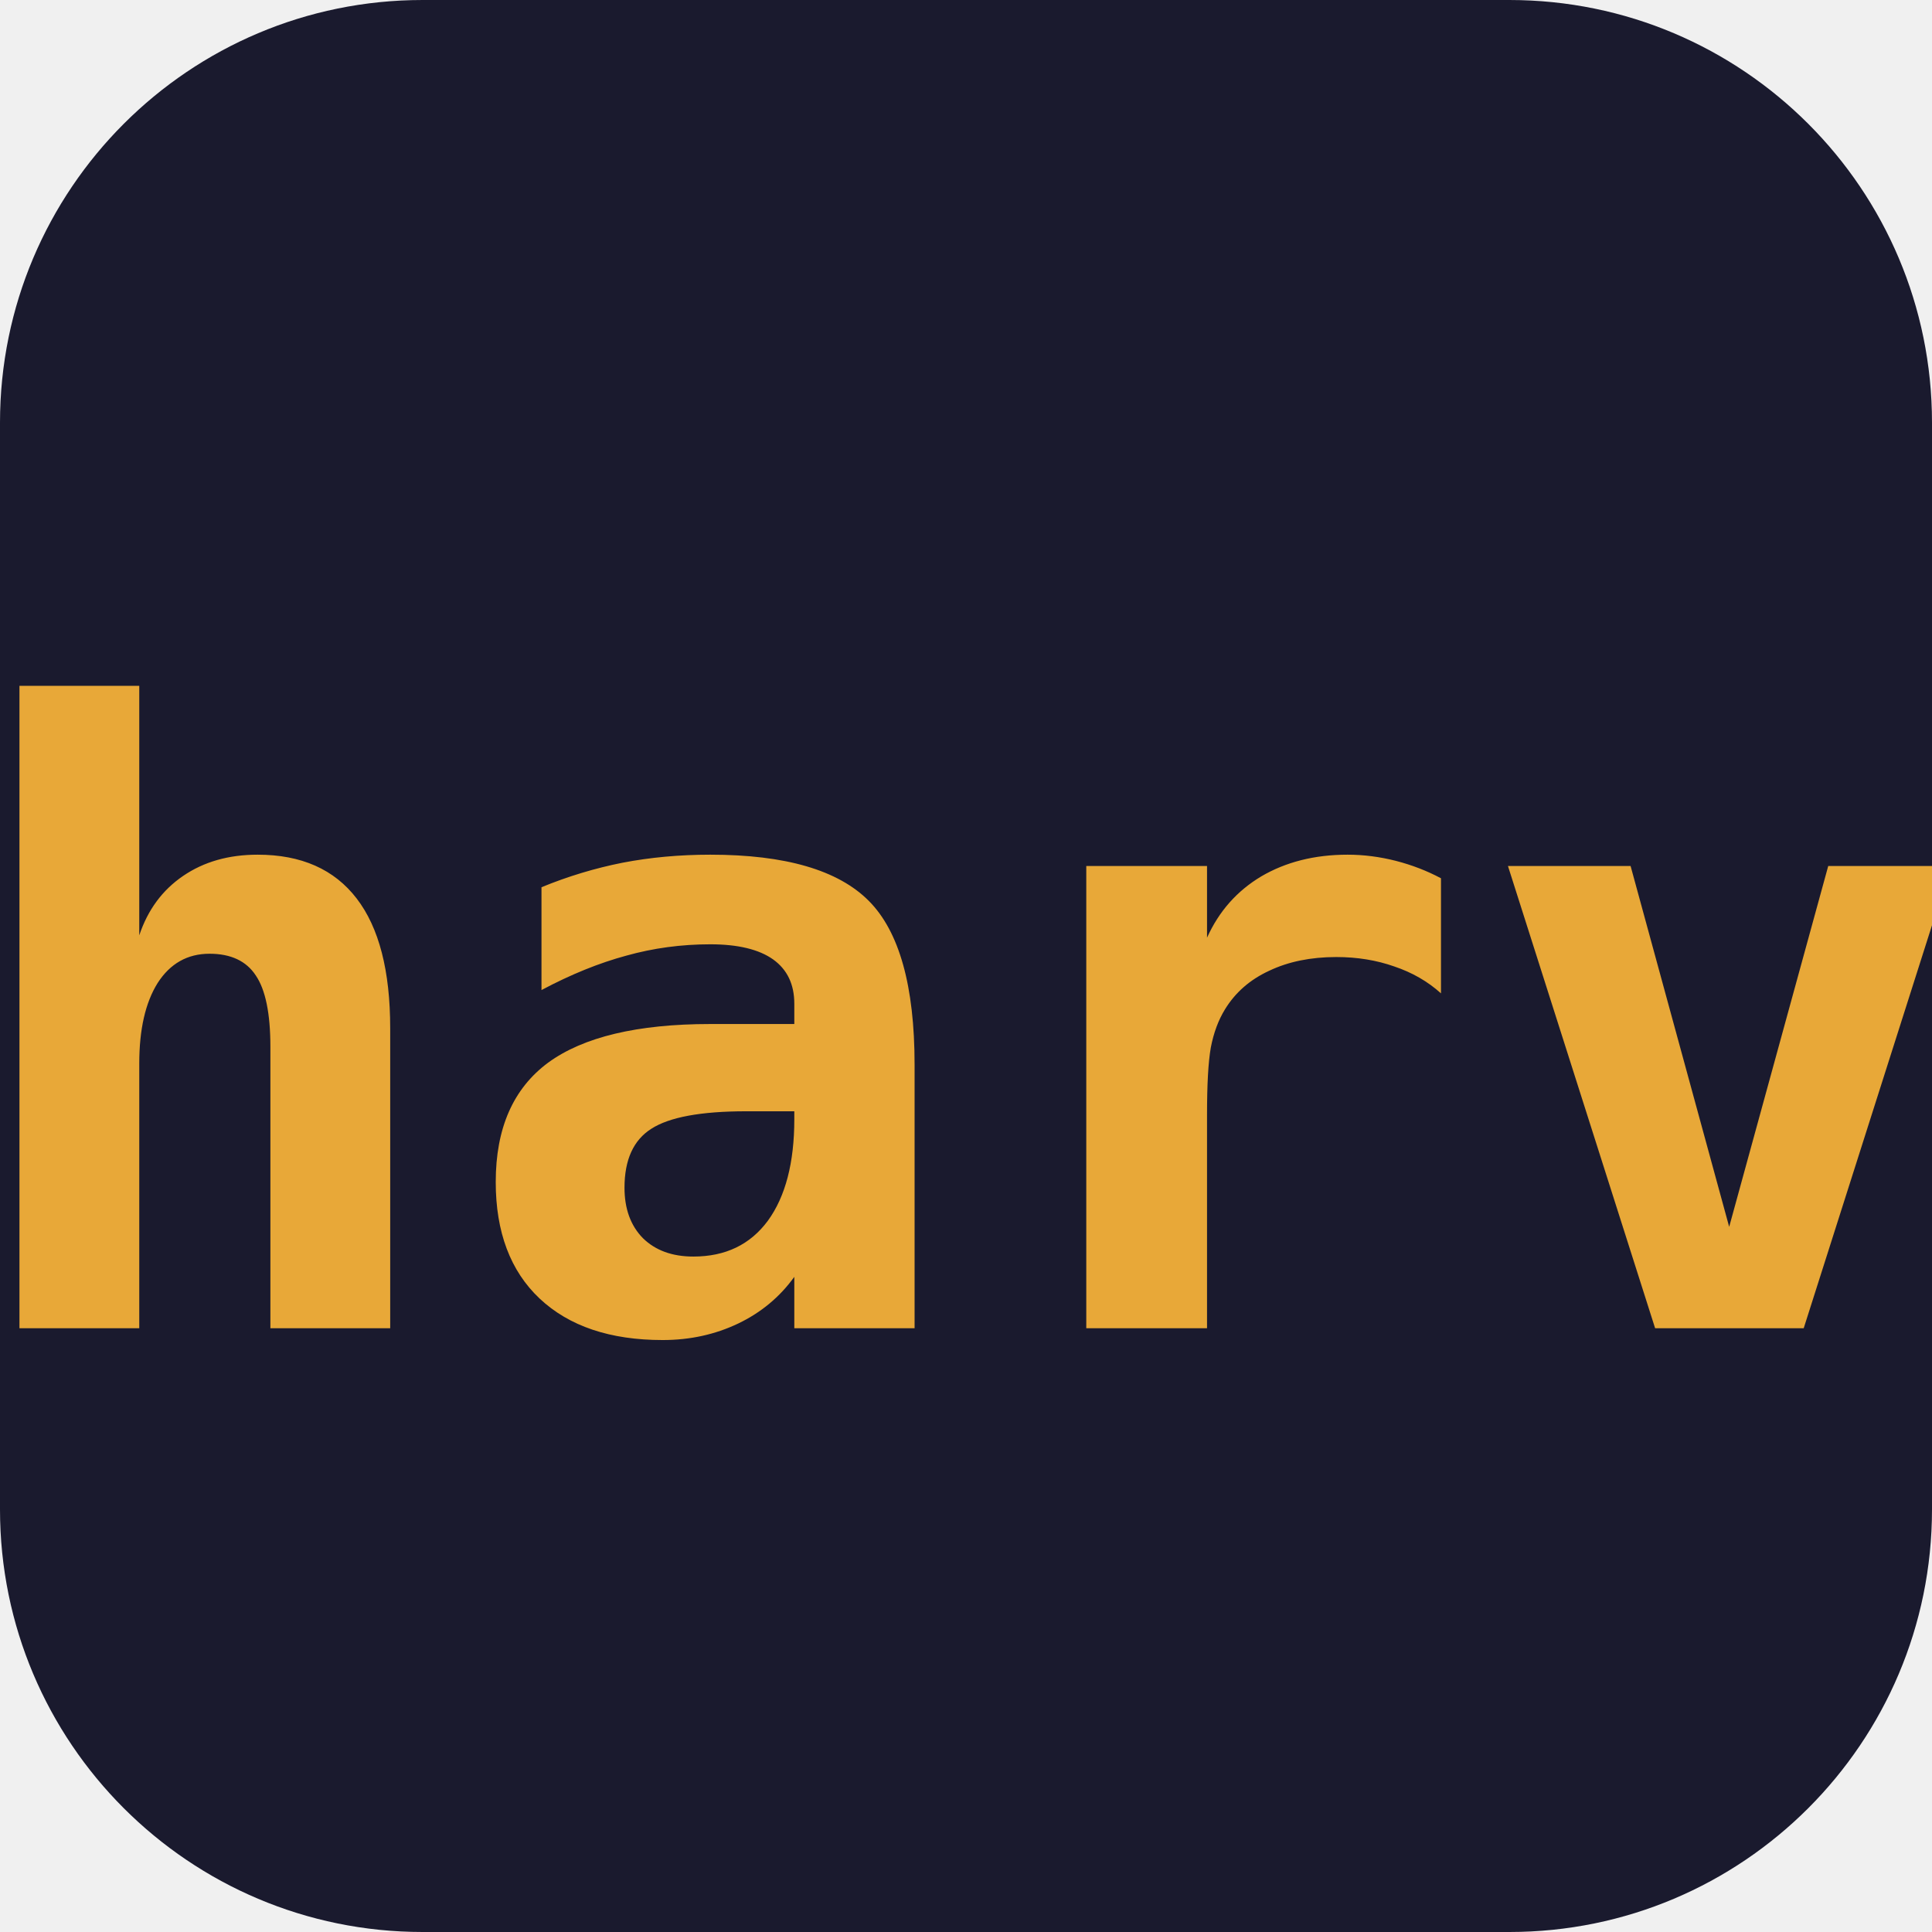
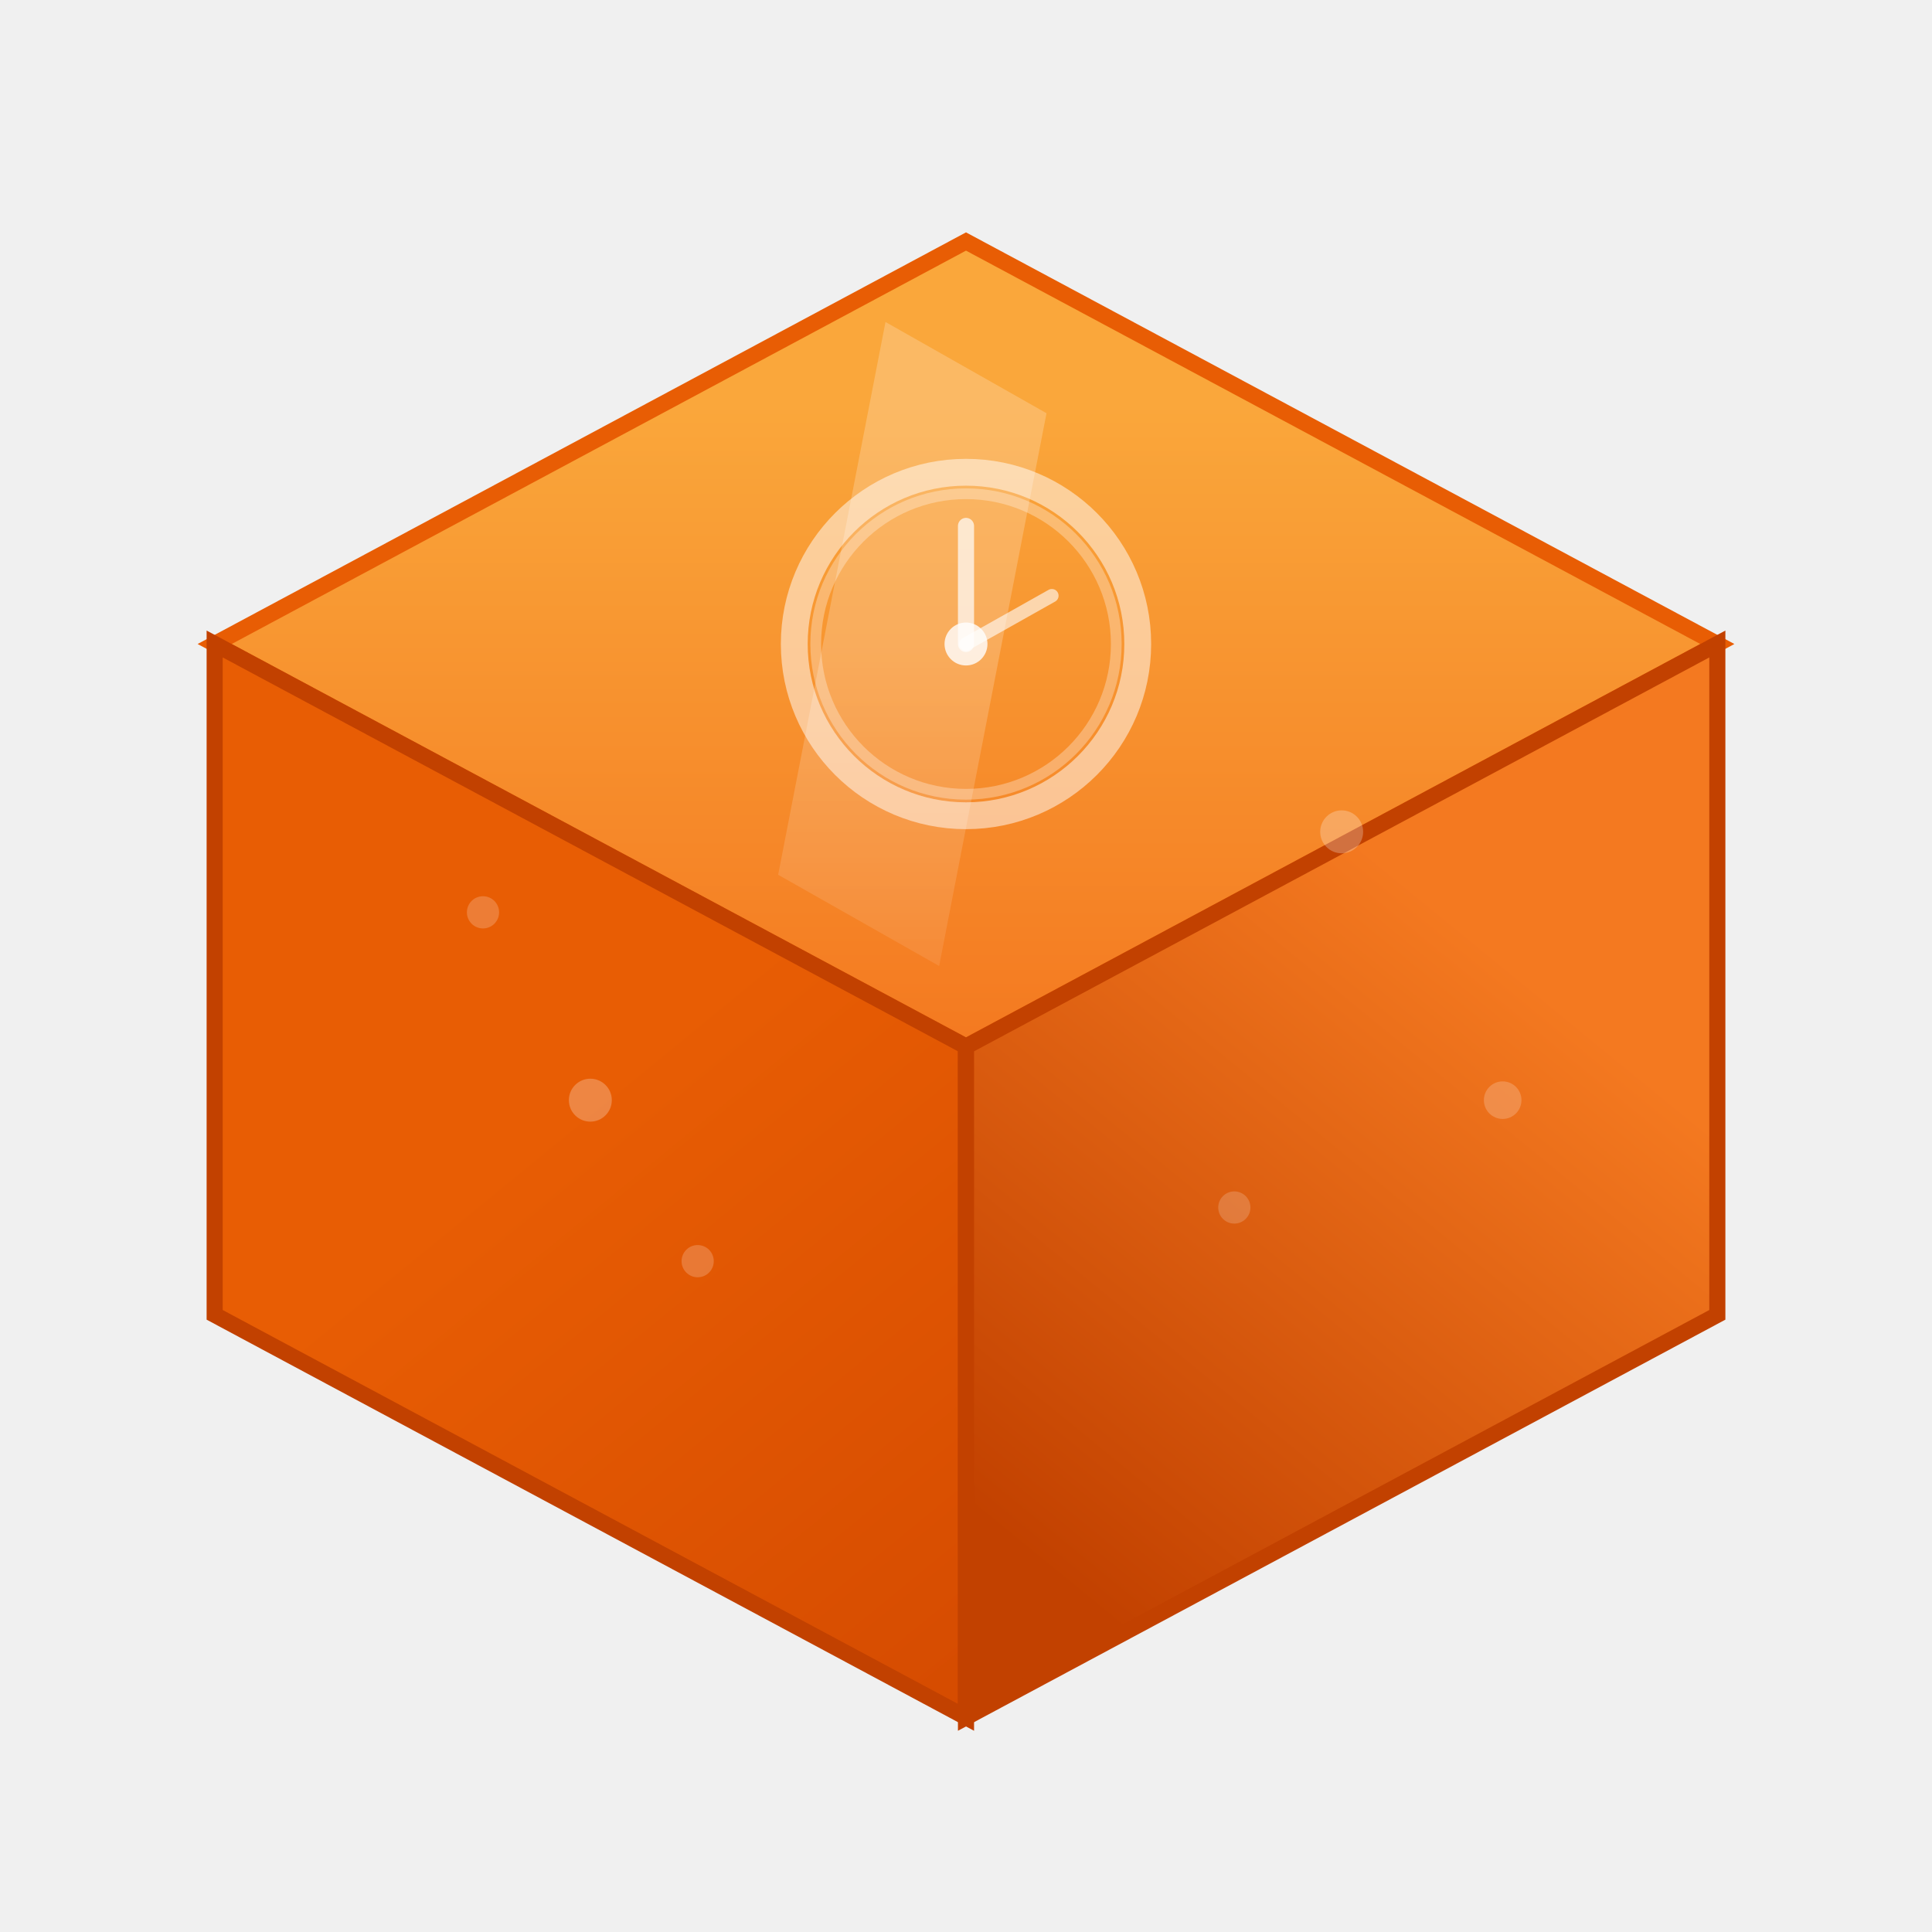
- <svg xmlns="http://www.w3.org/2000/svg" viewBox="0 0 64 64" fill="none">
-   <rect width="64" height="64" rx="14" fill="#1a1a2e" />
-   <text x="32" y="44" text-anchor="middle" font-family="monospace" font-size="28" font-weight="bold" fill="#e8a838">harv</text>
+ <svg xmlns="http://www.w3.org/2000/svg" width="360" height="360" fill="none" viewBox="0 0 360 360">
+   <defs>
+     <linearGradient id="top" x1="180" x2="180" y1="50" y2="170" gradientUnits="userSpaceOnUse">
+       <stop offset="0" stop-color="#faa73b" />
+       <stop offset="1" stop-color="#f47920" />
+     </linearGradient>
+     <linearGradient id="left" x1="90" x2="180" y1="170" y2="280" gradientUnits="userSpaceOnUse">
+       <stop offset="0" stop-color="#e85d04" />
+       <stop offset="1" stop-color="#d44a00" />
+     </linearGradient>
+     <linearGradient id="right" x1="270" x2="180" y1="170" y2="280" gradientUnits="userSpaceOnUse">
+       <stop offset="0" stop-color="#f47920" />
+       <stop offset="1" stop-color="#c24100" />
+     </linearGradient>
+     <linearGradient id="gloss" x1="180" x2="180" y1="95" y2="200" gradientUnits="userSpaceOnUse">
+       <stop offset="0" stop-color="#fff" stop-opacity=".35" />
+       <stop offset="1" stop-color="#fff" stop-opacity="0" />
+     </linearGradient>
+   </defs>
+   <g transform="translate(30, 25)">
+     <path d="M150 20 L290 95 L150 170 L10 95 Z" fill="url(#top)" stroke="#e85d04" stroke-width="3" />
+     <path d="M150 170 L10 95 L10 220 L150 295 Z" fill="url(#left)" stroke="#c24100" stroke-width="3" />
+     <path d="M150 170 L290 95 L290 220 L150 295 Z" fill="url(#right)" stroke="#c24100" stroke-width="3" />
+     <circle cx="150" cy="95" r="32" fill="none" stroke="#fff" stroke-opacity=".5" stroke-width="5" />
+     <circle cx="150" cy="95" r="28" fill="none" stroke="#fff" stroke-opacity=".3" stroke-width="2" />
+     <line x1="150" y1="95" x2="150" y2="73" stroke="#fff" stroke-opacity=".7" stroke-width="3" stroke-linecap="round" />
+     <line x1="150" y1="95" x2="166" y2="86" stroke="#fff" stroke-opacity=".6" stroke-width="2.5" stroke-linecap="round" />
+     <circle cx="150" cy="95" r="4" fill="#fff" fill-opacity=".8" />
+     <path d="M135 35 L165 52 L145 155 L115 138 Z" fill="url(#gloss)" opacity=".6" />
+     <circle cx="80" cy="180" r="4" fill="#fff" fill-opacity=".25" />
+     <circle cx="100" cy="210" r="3" fill="#fff" fill-opacity=".2" />
+     <circle cx="220" cy="130" r="4" fill="#fff" fill-opacity=".25" />
+     <circle cx="250" cy="180" r="3.5" fill="#fff" fill-opacity=".2" />
+     <circle cx="200" cy="200" r="3" fill="#fff" fill-opacity=".18" />
+     <circle cx="60" cy="145" r="3" fill="#fff" fill-opacity=".2" />
+   </g>
</svg>
